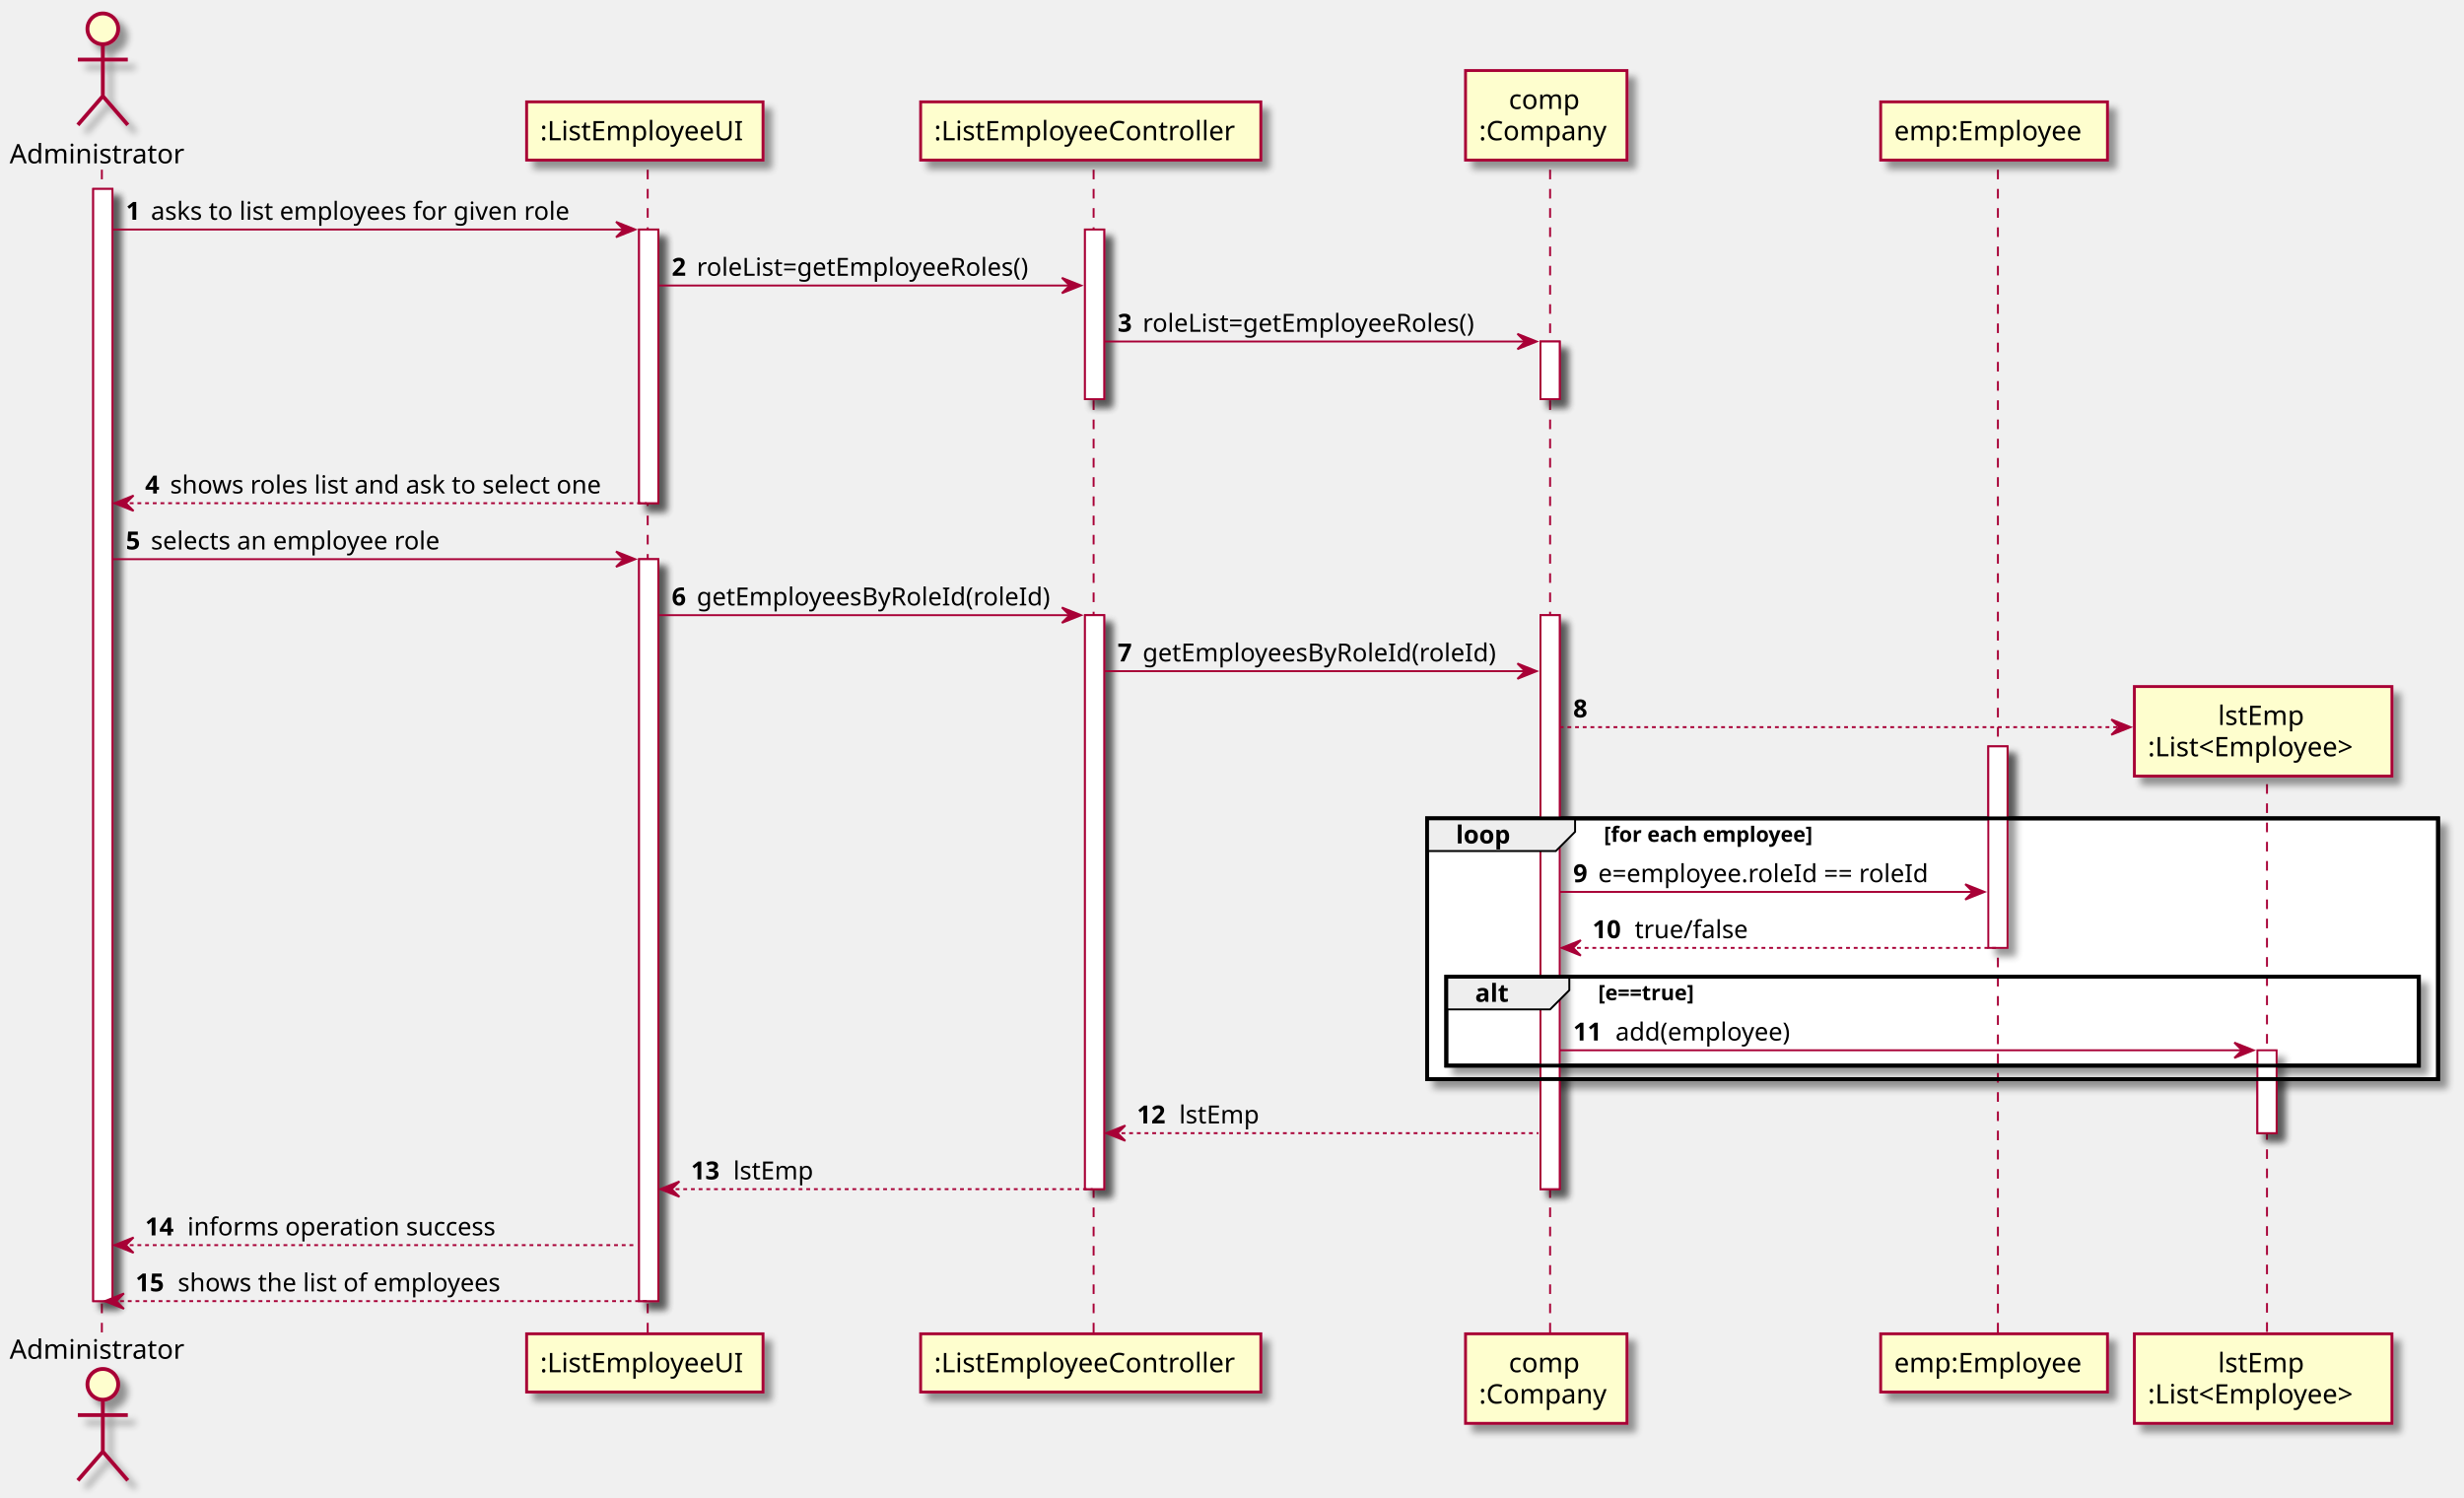
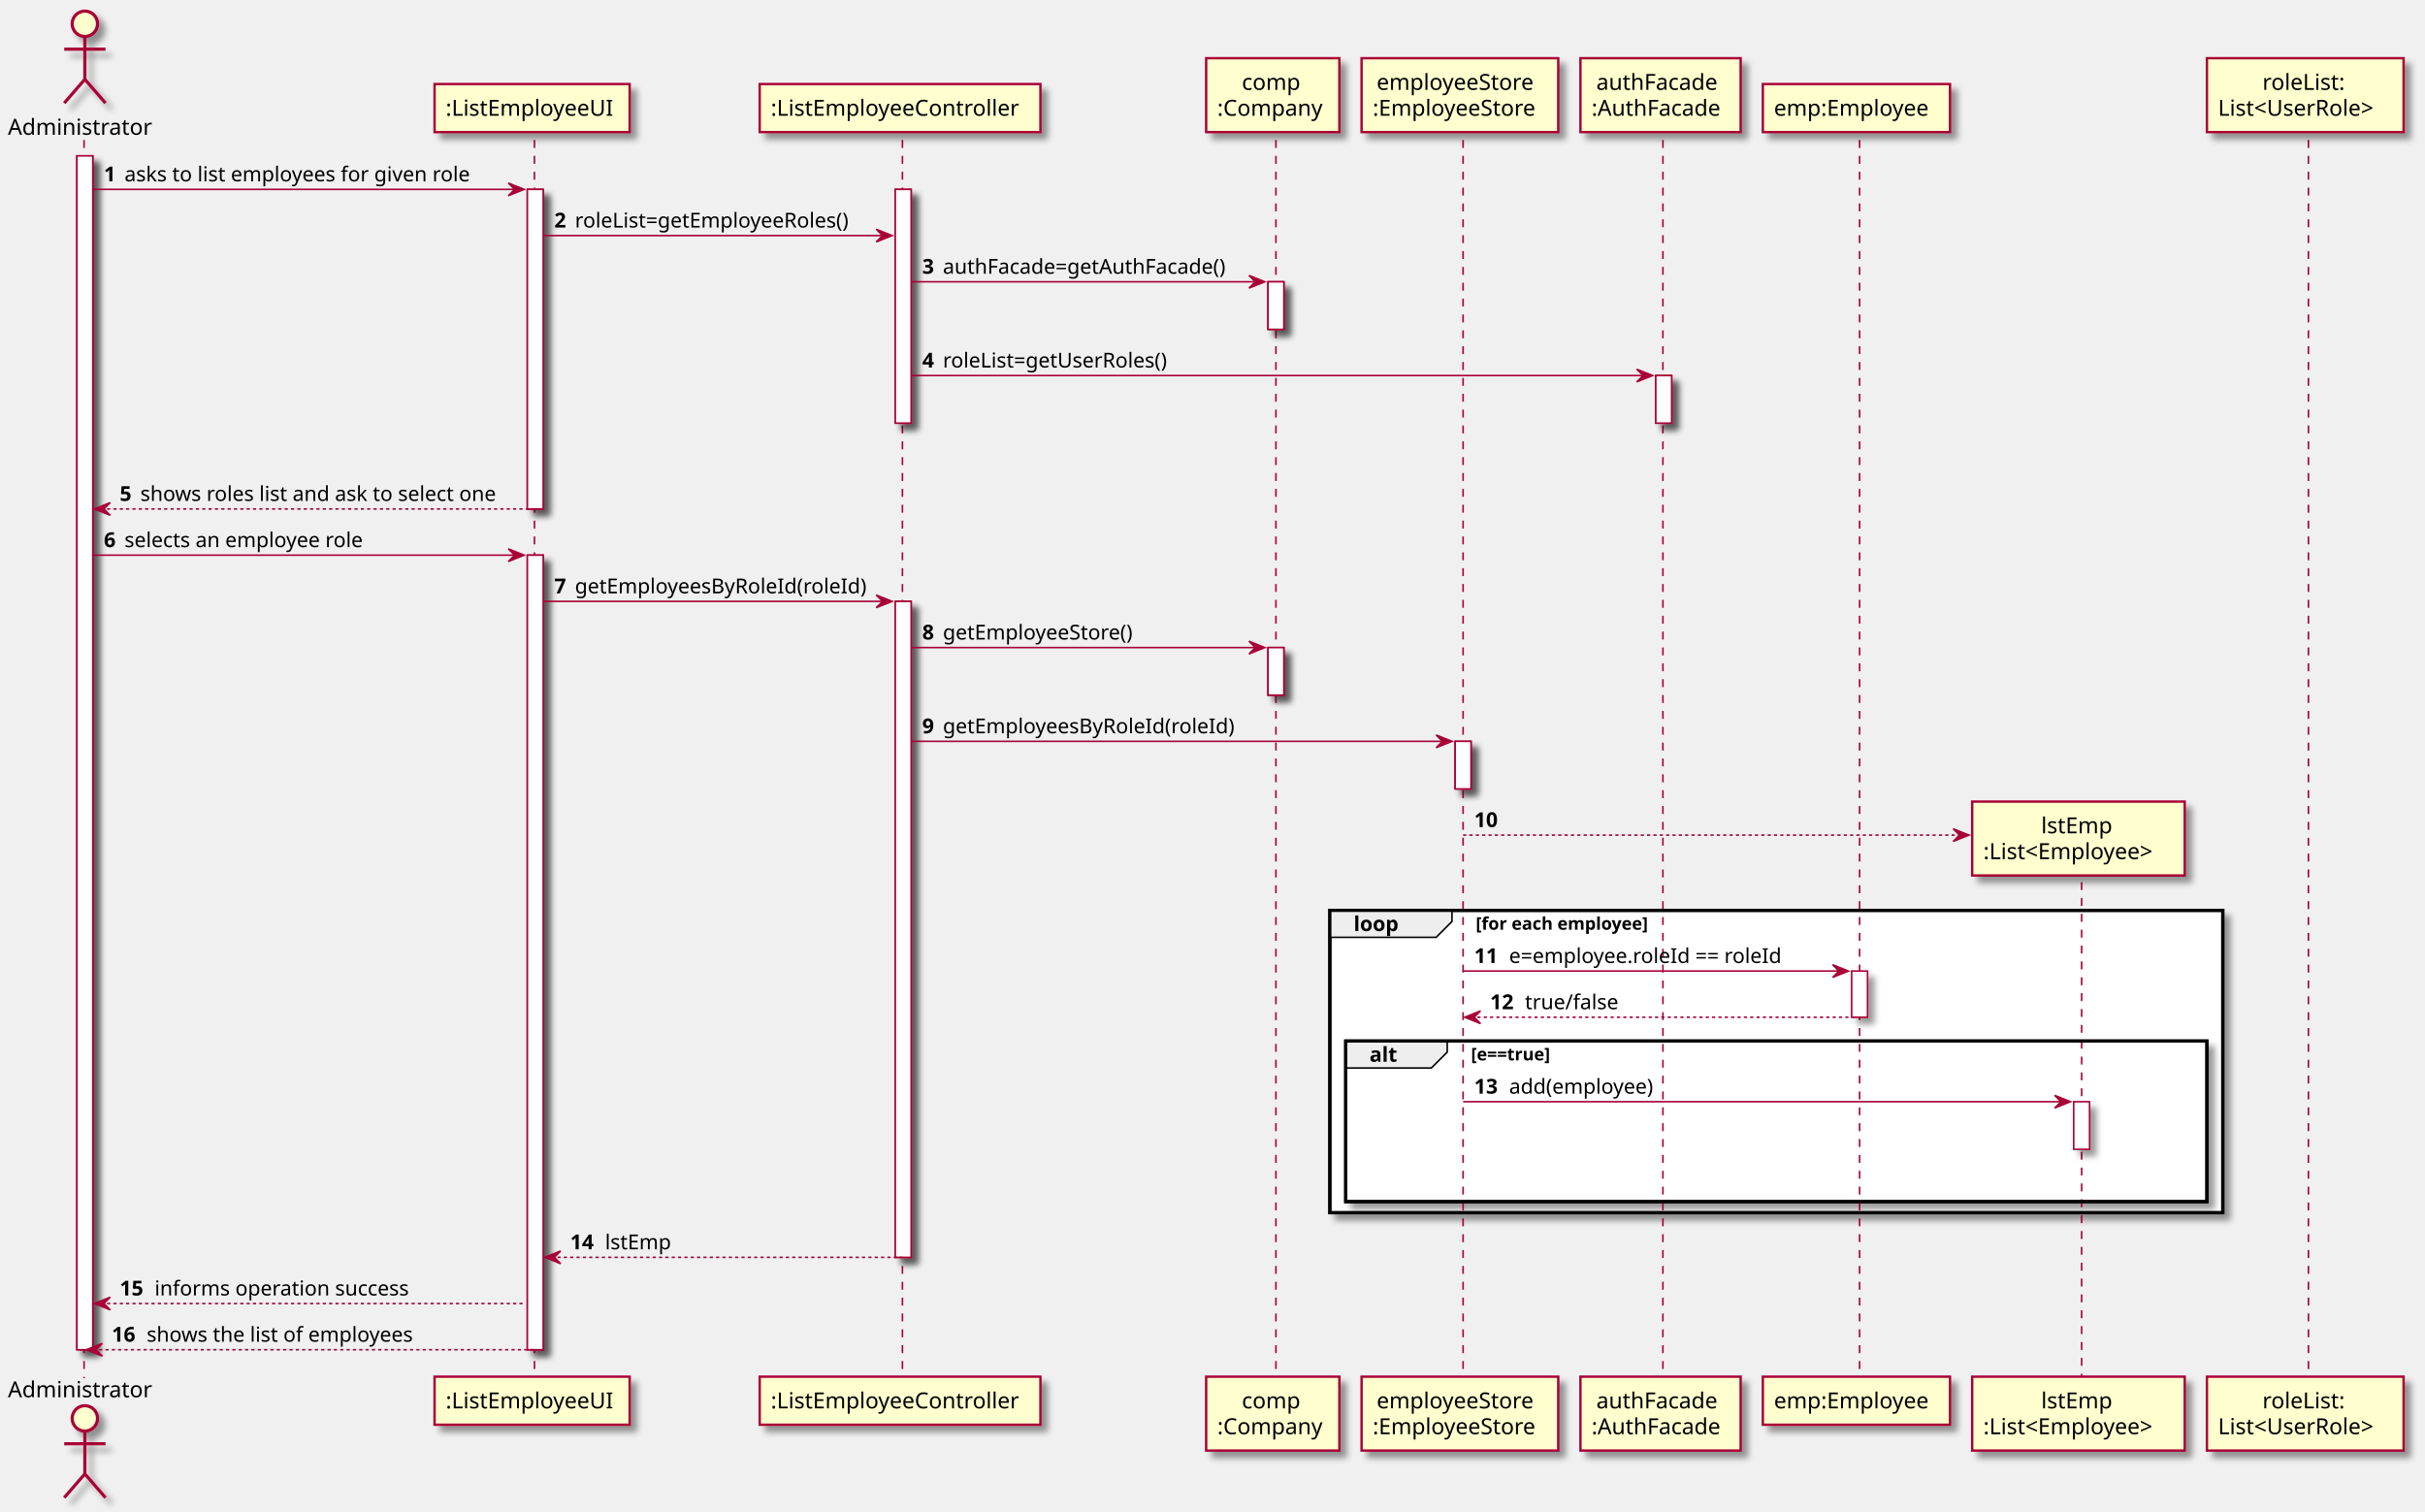
- <svg xmlns="http://www.w3.org/2000/svg" contentScriptType="application/ecmascript" contentStyleType="text/css" height="779px" preserveAspectRatio="none" style="width:1282px;height:779px;background:#FFFFFF;" version="1.1" viewBox="0 0 1282 779" width="1282px" zoomAndPan="magnify">
+ <svg xmlns="http://www.w3.org/2000/svg" contentScriptType="application/ecmascript" contentStyleType="text/css" height="953px" preserveAspectRatio="none" style="width:1529px;height:953px;background:#FFFFFF;" version="1.1" viewBox="0 0 1529 953" width="1529px" zoomAndPan="magnify">
  <defs>
-     <filter height="300%" id="f3wgpyol8yfon" width="300%" x="-1" y="-1">
+     <filter height="300%" id="f166wjupc0lr4u" width="300%" x="-1" y="-1">
      <feGaussianBlur result="blurOut" stdDeviation="2.0" />
      <feColorMatrix in="blurOut" result="blurOut2" type="matrix" values="0 0 0 0 0 0 0 0 0 0 0 0 0 0 0 0 0 0 .4 0" />
      <feOffset dx="4.0" dy="4.0" in="blurOut2" result="blurOut3" />
      <feBlend in="SourceGraphic" in2="blurOut3" mode="normal" />
    </filter>
  </defs>
  <g>
-     <rect fill="#FFFFFF" filter="url(#f3wgpyol8yfon)" height="578.719" style="stroke:#A80036;stroke-width:1.0;" width="10" x="48.5" y="98.297" />
-     <rect fill="#FFFFFF" filter="url(#f3wgpyol8yfon)" height="142.398" style="stroke:#A80036;stroke-width:1.0;" width="10" x="332.5" y="119.43" />
-     <rect fill="#FFFFFF" filter="url(#f3wgpyol8yfon)" height="386.055" style="stroke:#A80036;stroke-width:1.0;" width="10" x="332.5" y="290.961" />
-     <rect fill="#FFFFFF" filter="url(#f3wgpyol8yfon)" height="88.266" style="stroke:#A80036;stroke-width:1.0;" width="10" x="564.5" y="119.43" />
-     <rect fill="#FFFFFF" filter="url(#f3wgpyol8yfon)" height="298.656" style="stroke:#A80036;stroke-width:1.0;" width="10" x="564.5" y="320.094" />
-     <rect fill="#FFFFFF" filter="url(#f3wgpyol8yfon)" height="30" style="stroke:#A80036;stroke-width:1.0;" width="10" x="801.5" y="177.695" />
-     <rect fill="#FFFFFF" filter="url(#f3wgpyol8yfon)" height="298.656" style="stroke:#A80036;stroke-width:1.0;" width="10" x="801.5" y="320.094" />
-     <rect fill="#FFFFFF" filter="url(#f3wgpyol8yfon)" height="104.859" style="stroke:#A80036;stroke-width:1.0;" width="10" x="1034.5" y="388.359" />
-     <rect fill="#FFFFFF" filter="url(#f3wgpyol8yfon)" height="43.133" style="stroke:#A80036;stroke-width:1.0;" width="10" x="1174.5" y="546.484" />
-     <rect fill="#FFFFFF" filter="url(#f3wgpyol8yfon)" height="135.664" style="stroke:#000000;stroke-width:2.0;" width="526" x="742.5" y="425.82" />
-     <rect fill="#FFFFFF" filter="url(#f3wgpyol8yfon)" height="46.266" style="stroke:#000000;stroke-width:2.0;" width="506" x="752.5" y="508.219" />
-     <line style="stroke:#A80036;stroke-width:1.0;stroke-dasharray:5.0,5.0;" x1="53" x2="53" y1="88.297" y2="695.016" />
-     <line style="stroke:#A80036;stroke-width:1.0;stroke-dasharray:5.0,5.0;" x1="337" x2="337" y1="88.297" y2="695.016" />
-     <line style="stroke:#A80036;stroke-width:1.0;stroke-dasharray:5.0,5.0;" x1="569" x2="569" y1="88.297" y2="695.016" />
-     <line style="stroke:#A80036;stroke-width:1.0;stroke-dasharray:5.0,5.0;" x1="806.5" x2="806.5" y1="88.297" y2="695.016" />
-     <line style="stroke:#A80036;stroke-width:1.0;stroke-dasharray:5.0,5.0;" x1="1039.5" x2="1039.5" y1="88.297" y2="695.016" />
-     <line style="stroke:#A80036;stroke-width:1.0;stroke-dasharray:5.0,5.0;" x1="1179.5" x2="1179.5" y1="398.023" y2="695.016" />
+     <rect fill="#FFFFFF" filter="url(#f166wjupc0lr4u)" height="752.852" style="stroke:#A80036;stroke-width:1.0;" width="10" x="48.5" y="98.297" />
+     <rect fill="#FFFFFF" filter="url(#f166wjupc0lr4u)" height="201.531" style="stroke:#A80036;stroke-width:1.0;" width="10" x="332.5" y="119.43" />
+     <rect fill="#FFFFFF" filter="url(#f166wjupc0lr4u)" height="501.055" style="stroke:#A80036;stroke-width:1.0;" width="10" x="332.5" y="350.094" />
+     <rect fill="#FFFFFF" filter="url(#f166wjupc0lr4u)" height="147.398" style="stroke:#A80036;stroke-width:1.0;" width="10" x="564.5" y="119.43" />
+     <rect fill="#FFFFFF" filter="url(#f166wjupc0lr4u)" height="413.656" style="stroke:#A80036;stroke-width:1.0;" width="10" x="564.5" y="379.227" />
+     <rect fill="#FFFFFF" filter="url(#f166wjupc0lr4u)" height="30" style="stroke:#A80036;stroke-width:1.0;" width="10" x="799.5" y="177.695" />
+     <rect fill="#FFFFFF" filter="url(#f166wjupc0lr4u)" height="30" style="stroke:#A80036;stroke-width:1.0;" width="10" x="799.5" y="408.359" />
+     <rect fill="#FFFFFF" filter="url(#f166wjupc0lr4u)" height="30" style="stroke:#A80036;stroke-width:1.0;" width="10" x="917.5" y="467.492" />
+     <rect fill="#FFFFFF" filter="url(#f166wjupc0lr4u)" height="30" style="stroke:#A80036;stroke-width:1.0;" width="10" x="1044" y="236.828" />
+     <rect fill="#FFFFFF" filter="url(#f166wjupc0lr4u)" height="29.133" style="stroke:#A80036;stroke-width:1.0;" width="10" x="1167.5" y="612.352" />
+     <rect fill="#FFFFFF" filter="url(#f166wjupc0lr4u)" height="30" style="stroke:#A80036;stroke-width:1.0;" width="10" x="1307.5" y="694.75" />
+     <rect fill="#FFFFFF" filter="url(#f166wjupc0lr4u)" height="190.664" style="stroke:#000000;stroke-width:2.0;" width="563" x="838.5" y="574.086" />
+     <rect fill="#FFFFFF" filter="url(#f166wjupc0lr4u)" height="101.266" style="stroke:#000000;stroke-width:2.0;" width="543" x="848.5" y="656.484" />
+     <line style="stroke:#A80036;stroke-width:1.0;stroke-dasharray:5.0,5.0;" x1="53" x2="53" y1="88.297" y2="869.148" />
+     <line style="stroke:#A80036;stroke-width:1.0;stroke-dasharray:5.0,5.0;" x1="337" x2="337" y1="88.297" y2="869.148" />
+     <line style="stroke:#A80036;stroke-width:1.0;stroke-dasharray:5.0,5.0;" x1="569" x2="569" y1="88.297" y2="869.148" />
+     <line style="stroke:#A80036;stroke-width:1.0;stroke-dasharray:5.0,5.0;" x1="804.5" x2="804.5" y1="88.297" y2="869.148" />
+     <line style="stroke:#A80036;stroke-width:1.0;stroke-dasharray:5.0,5.0;" x1="922.5" x2="922.5" y1="88.297" y2="869.148" />
+     <line style="stroke:#A80036;stroke-width:1.0;stroke-dasharray:5.0,5.0;" x1="1048.5" x2="1048.5" y1="88.297" y2="869.148" />
+     <line style="stroke:#A80036;stroke-width:1.0;stroke-dasharray:5.0,5.0;" x1="1172.5" x2="1172.5" y1="88.297" y2="869.148" />
+     <line style="stroke:#A80036;stroke-width:1.0;stroke-dasharray:5.0,5.0;" x1="1312.5" x2="1312.5" y1="546.289" y2="869.148" />
+     <line style="stroke:#A80036;stroke-width:1.0;stroke-dasharray:5.0,5.0;" x1="1455.5" x2="1455.5" y1="88.297" y2="869.148" />
    <text fill="#000000" font-family="sans-serif" font-size="14" lengthAdjust="spacing" textLength="91" x="5" y="84.995">Administrator</text>
-     <ellipse cx="53.5" cy="15" fill="#FEFECE" filter="url(#f3wgpyol8yfon)" rx="8" ry="8" style="stroke:#A80036;stroke-width:2.0;" />
-     <path d="M53.5,23 L53.5,50 M40.5,31 L66.5,31 M53.5,50 L40.5,65 M53.5,50 L66.5,65 " fill="none" filter="url(#f3wgpyol8yfon)" style="stroke:#A80036;stroke-width:2.0;" />
-     <text fill="#000000" font-family="sans-serif" font-size="14" lengthAdjust="spacing" textLength="91" x="5" y="707.011">Administrator</text>
-     <ellipse cx="53.5" cy="720.312" fill="#FEFECE" filter="url(#f3wgpyol8yfon)" rx="8" ry="8" style="stroke:#A80036;stroke-width:2.0;" />
-     <path d="M53.5,728.312 L53.5,755.312 M40.5,736.312 L66.5,736.312 M53.5,755.312 L40.5,770.312 M53.5,755.312 L66.5,770.312 " fill="none" filter="url(#f3wgpyol8yfon)" style="stroke:#A80036;stroke-width:2.0;" />
-     <rect fill="#FEFECE" filter="url(#f3wgpyol8yfon)" height="30.297" style="stroke:#A80036;stroke-width:1.5;" width="123" x="274" y="53" />
+     <ellipse cx="53.5" cy="15" fill="#FEFECE" filter="url(#f166wjupc0lr4u)" rx="8" ry="8" style="stroke:#A80036;stroke-width:2.0;" />
+     <path d="M53.5,23 L53.5,50 M40.5,31 L66.5,31 M53.5,50 L40.5,65 M53.5,50 L66.5,65 " fill="none" filter="url(#f166wjupc0lr4u)" style="stroke:#A80036;stroke-width:2.0;" />
+     <text fill="#000000" font-family="sans-serif" font-size="14" lengthAdjust="spacing" textLength="91" x="5" y="881.144">Administrator</text>
+     <ellipse cx="53.5" cy="894.445" fill="#FEFECE" filter="url(#f166wjupc0lr4u)" rx="8" ry="8" style="stroke:#A80036;stroke-width:2.0;" />
+     <path d="M53.5,902.445 L53.5,929.445 M40.5,910.445 L66.5,910.445 M53.5,929.445 L40.5,944.445 M53.5,929.445 L66.5,944.445 " fill="none" filter="url(#f166wjupc0lr4u)" style="stroke:#A80036;stroke-width:2.0;" />
+     <rect fill="#FEFECE" filter="url(#f166wjupc0lr4u)" height="30.297" style="stroke:#A80036;stroke-width:1.5;" width="123" x="274" y="53" />
    <text fill="#000000" font-family="sans-serif" font-size="14" lengthAdjust="spacing" textLength="109" x="281" y="72.995">:ListEmployeeUI</text>
-     <rect fill="#FEFECE" filter="url(#f3wgpyol8yfon)" height="30.297" style="stroke:#A80036;stroke-width:1.5;" width="123" x="274" y="694.016" />
-     <text fill="#000000" font-family="sans-serif" font-size="14" lengthAdjust="spacing" textLength="109" x="281" y="714.011">:ListEmployeeUI</text>
-     <rect fill="#FEFECE" filter="url(#f3wgpyol8yfon)" height="30.297" style="stroke:#A80036;stroke-width:1.5;" width="177" x="479" y="53" />
+     <rect fill="#FEFECE" filter="url(#f166wjupc0lr4u)" height="30.297" style="stroke:#A80036;stroke-width:1.5;" width="123" x="274" y="868.148" />
+     <text fill="#000000" font-family="sans-serif" font-size="14" lengthAdjust="spacing" textLength="109" x="281" y="888.144">:ListEmployeeUI</text>
+     <rect fill="#FEFECE" filter="url(#f166wjupc0lr4u)" height="30.297" style="stroke:#A80036;stroke-width:1.5;" width="177" x="479" y="53" />
    <text fill="#000000" font-family="sans-serif" font-size="14" lengthAdjust="spacing" textLength="163" x="486" y="72.995">:ListEmployeeController</text>
-     <rect fill="#FEFECE" filter="url(#f3wgpyol8yfon)" height="30.297" style="stroke:#A80036;stroke-width:1.5;" width="177" x="479" y="694.016" />
-     <text fill="#000000" font-family="sans-serif" font-size="14" lengthAdjust="spacing" textLength="163" x="486" y="714.011">:ListEmployeeController</text>
-     <rect fill="#FEFECE" filter="url(#f3wgpyol8yfon)" height="46.594" style="stroke:#A80036;stroke-width:1.5;" width="84" x="762.5" y="36.703" />
-     <text fill="#000000" font-family="sans-serif" font-size="14" lengthAdjust="spacing" textLength="39" x="785" y="56.698">comp</text>
-     <text fill="#000000" font-family="sans-serif" font-size="14" lengthAdjust="spacing" textLength="70" x="769.5" y="72.995">:Company</text>
-     <rect fill="#FEFECE" filter="url(#f3wgpyol8yfon)" height="46.594" style="stroke:#A80036;stroke-width:1.5;" width="84" x="762.5" y="694.016" />
-     <text fill="#000000" font-family="sans-serif" font-size="14" lengthAdjust="spacing" textLength="39" x="785" y="714.011">comp</text>
-     <text fill="#000000" font-family="sans-serif" font-size="14" lengthAdjust="spacing" textLength="70" x="769.5" y="730.308">:Company</text>
-     <rect fill="#FEFECE" filter="url(#f3wgpyol8yfon)" height="30.297" style="stroke:#A80036;stroke-width:1.5;" width="118" x="978.5" y="53" />
-     <text fill="#000000" font-family="sans-serif" font-size="14" lengthAdjust="spacing" textLength="104" x="985.5" y="72.995">emp:Employee</text>
-     <rect fill="#FEFECE" filter="url(#f3wgpyol8yfon)" height="30.297" style="stroke:#A80036;stroke-width:1.5;" width="118" x="978.5" y="694.016" />
-     <text fill="#000000" font-family="sans-serif" font-size="14" lengthAdjust="spacing" textLength="104" x="985.5" y="714.011">emp:Employee</text>
-     <rect fill="#FEFECE" filter="url(#f3wgpyol8yfon)" height="46.594" style="stroke:#A80036;stroke-width:1.5;" width="134" x="1110.5" y="694.016" />
-     <text fill="#000000" font-family="sans-serif" font-size="14" lengthAdjust="spacing" textLength="47" x="1154" y="714.011">lstEmp</text>
-     <text fill="#000000" font-family="sans-serif" font-size="14" lengthAdjust="spacing" textLength="120" x="1117.5" y="730.308">:List&lt;Employee&gt;</text>
-     <rect fill="#FFFFFF" filter="url(#f3wgpyol8yfon)" height="578.719" style="stroke:#A80036;stroke-width:1.0;" width="10" x="48.5" y="98.297" />
-     <rect fill="#FFFFFF" filter="url(#f3wgpyol8yfon)" height="142.398" style="stroke:#A80036;stroke-width:1.0;" width="10" x="332.5" y="119.43" />
-     <rect fill="#FFFFFF" filter="url(#f3wgpyol8yfon)" height="386.055" style="stroke:#A80036;stroke-width:1.0;" width="10" x="332.5" y="290.961" />
-     <rect fill="#FFFFFF" filter="url(#f3wgpyol8yfon)" height="88.266" style="stroke:#A80036;stroke-width:1.0;" width="10" x="564.5" y="119.43" />
-     <rect fill="#FFFFFF" filter="url(#f3wgpyol8yfon)" height="298.656" style="stroke:#A80036;stroke-width:1.0;" width="10" x="564.5" y="320.094" />
-     <rect fill="#FFFFFF" filter="url(#f3wgpyol8yfon)" height="30" style="stroke:#A80036;stroke-width:1.0;" width="10" x="801.5" y="177.695" />
-     <rect fill="#FFFFFF" filter="url(#f3wgpyol8yfon)" height="298.656" style="stroke:#A80036;stroke-width:1.0;" width="10" x="801.5" y="320.094" />
-     <rect fill="#FFFFFF" filter="url(#f3wgpyol8yfon)" height="104.859" style="stroke:#A80036;stroke-width:1.0;" width="10" x="1034.5" y="388.359" />
-     <rect fill="#FFFFFF" filter="url(#f3wgpyol8yfon)" height="43.133" style="stroke:#A80036;stroke-width:1.0;" width="10" x="1174.5" y="546.484" />
+     <rect fill="#FEFECE" filter="url(#f166wjupc0lr4u)" height="30.297" style="stroke:#A80036;stroke-width:1.5;" width="177" x="479" y="868.148" />
+     <text fill="#000000" font-family="sans-serif" font-size="14" lengthAdjust="spacing" textLength="163" x="486" y="888.144">:ListEmployeeController</text>
+     <rect fill="#FEFECE" filter="url(#f166wjupc0lr4u)" height="46.594" style="stroke:#A80036;stroke-width:1.5;" width="84" x="760.5" y="36.703" />
+     <text fill="#000000" font-family="sans-serif" font-size="14" lengthAdjust="spacing" textLength="39" x="783" y="56.698">comp</text>
+     <text fill="#000000" font-family="sans-serif" font-size="14" lengthAdjust="spacing" textLength="70" x="767.5" y="72.995">:Company</text>
+     <rect fill="#FEFECE" filter="url(#f166wjupc0lr4u)" height="46.594" style="stroke:#A80036;stroke-width:1.5;" width="84" x="760.5" y="868.148" />
+     <text fill="#000000" font-family="sans-serif" font-size="14" lengthAdjust="spacing" textLength="39" x="783" y="888.144">comp</text>
+     <text fill="#000000" font-family="sans-serif" font-size="14" lengthAdjust="spacing" textLength="70" x="767.5" y="904.44">:Company</text>
+     <rect fill="#FEFECE" filter="url(#f166wjupc0lr4u)" height="46.594" style="stroke:#A80036;stroke-width:1.5;" width="124" x="858.5" y="36.703" />
+     <text fill="#000000" font-family="sans-serif" font-size="14" lengthAdjust="spacing" textLength="105" x="868" y="56.698">employeeStore</text>
+     <text fill="#000000" font-family="sans-serif" font-size="14" lengthAdjust="spacing" textLength="110" x="865.5" y="72.995">:EmployeeStore</text>
+     <rect fill="#FEFECE" filter="url(#f166wjupc0lr4u)" height="46.594" style="stroke:#A80036;stroke-width:1.5;" width="124" x="858.5" y="868.148" />
+     <text fill="#000000" font-family="sans-serif" font-size="14" lengthAdjust="spacing" textLength="105" x="868" y="888.144">employeeStore</text>
+     <text fill="#000000" font-family="sans-serif" font-size="14" lengthAdjust="spacing" textLength="110" x="865.5" y="904.44">:EmployeeStore</text>
+     <rect fill="#FEFECE" filter="url(#f166wjupc0lr4u)" height="46.594" style="stroke:#A80036;stroke-width:1.5;" width="101" x="996.5" y="36.703" />
+     <text fill="#000000" font-family="sans-serif" font-size="14" lengthAdjust="spacing" textLength="81" x="1006.5" y="56.698">authFacade</text>
+     <text fill="#000000" font-family="sans-serif" font-size="14" lengthAdjust="spacing" textLength="87" x="1003.5" y="72.995">:AuthFacade</text>
+     <rect fill="#FEFECE" filter="url(#f166wjupc0lr4u)" height="46.594" style="stroke:#A80036;stroke-width:1.5;" width="101" x="996.5" y="868.148" />
+     <text fill="#000000" font-family="sans-serif" font-size="14" lengthAdjust="spacing" textLength="81" x="1006.5" y="888.144">authFacade</text>
+     <text fill="#000000" font-family="sans-serif" font-size="14" lengthAdjust="spacing" textLength="87" x="1003.5" y="904.44">:AuthFacade</text>
+     <rect fill="#FEFECE" filter="url(#f166wjupc0lr4u)" height="30.297" style="stroke:#A80036;stroke-width:1.5;" width="118" x="1111.5" y="53" />
+     <text fill="#000000" font-family="sans-serif" font-size="14" lengthAdjust="spacing" textLength="104" x="1118.5" y="72.995">emp:Employee</text>
+     <rect fill="#FEFECE" filter="url(#f166wjupc0lr4u)" height="30.297" style="stroke:#A80036;stroke-width:1.5;" width="118" x="1111.5" y="868.148" />
+     <text fill="#000000" font-family="sans-serif" font-size="14" lengthAdjust="spacing" textLength="104" x="1118.5" y="888.144">emp:Employee</text>
+     <rect fill="#FEFECE" filter="url(#f166wjupc0lr4u)" height="46.594" style="stroke:#A80036;stroke-width:1.5;" width="134" x="1243.5" y="868.148" />
+     <text fill="#000000" font-family="sans-serif" font-size="14" lengthAdjust="spacing" textLength="47" x="1287" y="888.144">lstEmp</text>
+     <text fill="#000000" font-family="sans-serif" font-size="14" lengthAdjust="spacing" textLength="120" x="1250.5" y="904.44">:List&lt;Employee&gt;</text>
+     <rect fill="#FEFECE" filter="url(#f166wjupc0lr4u)" height="46.594" style="stroke:#A80036;stroke-width:1.5;" width="124" x="1391.5" y="36.703" />
+     <text fill="#000000" font-family="sans-serif" font-size="14" lengthAdjust="spacing" textLength="54" x="1426.5" y="56.698">roleList:</text>
+     <text fill="#000000" font-family="sans-serif" font-size="14" lengthAdjust="spacing" textLength="110" x="1398.5" y="72.995">List&lt;UserRole&gt;</text>
+     <rect fill="#FEFECE" filter="url(#f166wjupc0lr4u)" height="46.594" style="stroke:#A80036;stroke-width:1.5;" width="124" x="1391.5" y="868.148" />
+     <text fill="#000000" font-family="sans-serif" font-size="14" lengthAdjust="spacing" textLength="54" x="1426.5" y="888.144">roleList:</text>
+     <text fill="#000000" font-family="sans-serif" font-size="14" lengthAdjust="spacing" textLength="110" x="1398.5" y="904.44">List&lt;UserRole&gt;</text>
+     <rect fill="#FFFFFF" filter="url(#f166wjupc0lr4u)" height="752.852" style="stroke:#A80036;stroke-width:1.0;" width="10" x="48.5" y="98.297" />
+     <rect fill="#FFFFFF" filter="url(#f166wjupc0lr4u)" height="201.531" style="stroke:#A80036;stroke-width:1.0;" width="10" x="332.5" y="119.43" />
+     <rect fill="#FFFFFF" filter="url(#f166wjupc0lr4u)" height="501.055" style="stroke:#A80036;stroke-width:1.0;" width="10" x="332.5" y="350.094" />
+     <rect fill="#FFFFFF" filter="url(#f166wjupc0lr4u)" height="147.398" style="stroke:#A80036;stroke-width:1.0;" width="10" x="564.5" y="119.43" />
+     <rect fill="#FFFFFF" filter="url(#f166wjupc0lr4u)" height="413.656" style="stroke:#A80036;stroke-width:1.0;" width="10" x="564.5" y="379.227" />
+     <rect fill="#FFFFFF" filter="url(#f166wjupc0lr4u)" height="30" style="stroke:#A80036;stroke-width:1.0;" width="10" x="799.5" y="177.695" />
+     <rect fill="#FFFFFF" filter="url(#f166wjupc0lr4u)" height="30" style="stroke:#A80036;stroke-width:1.0;" width="10" x="799.5" y="408.359" />
+     <rect fill="#FFFFFF" filter="url(#f166wjupc0lr4u)" height="30" style="stroke:#A80036;stroke-width:1.0;" width="10" x="917.5" y="467.492" />
+     <rect fill="#FFFFFF" filter="url(#f166wjupc0lr4u)" height="30" style="stroke:#A80036;stroke-width:1.0;" width="10" x="1044" y="236.828" />
+     <rect fill="#FFFFFF" filter="url(#f166wjupc0lr4u)" height="29.133" style="stroke:#A80036;stroke-width:1.0;" width="10" x="1167.5" y="612.352" />
+     <rect fill="#FFFFFF" filter="url(#f166wjupc0lr4u)" height="30" style="stroke:#A80036;stroke-width:1.0;" width="10" x="1307.5" y="694.75" />
    <polygon fill="#A80036" points="320.5,115.43,330.5,119.43,320.5,123.43,324.5,119.43" style="stroke:#A80036;stroke-width:1.0;" />
    <line style="stroke:#A80036;stroke-width:1.0;" x1="58.5" x2="326.5" y1="119.43" y2="119.43" />
    <text fill="#000000" font-family="sans-serif" font-size="13" font-weight="bold" lengthAdjust="spacing" textLength="9" x="65.5" y="114.364">1</text>
    <text fill="#000000" font-family="sans-serif" font-size="13" lengthAdjust="spacing" textLength="229" x="78.5" y="114.364">asks to list employees for given role</text>
    <polygon fill="#A80036" points="552.5,144.562,562.5,148.562,552.5,152.562,556.5,148.562" style="stroke:#A80036;stroke-width:1.0;" />
    <line style="stroke:#A80036;stroke-width:1.0;" x1="342.5" x2="558.5" y1="148.562" y2="148.562" />
    <text fill="#000000" font-family="sans-serif" font-size="13" font-weight="bold" lengthAdjust="spacing" textLength="9" x="349.5" y="143.497">2</text>
    <text fill="#000000" font-family="sans-serif" font-size="13" lengthAdjust="spacing" textLength="185" x="362.5" y="143.497">roleList=getEmployeeRoles()</text>
-     <polygon fill="#A80036" points="789.5,173.695,799.5,177.695,789.5,181.695,793.5,177.695" style="stroke:#A80036;stroke-width:1.0;" />
-     <line style="stroke:#A80036;stroke-width:1.0;" x1="574.5" x2="795.5" y1="177.695" y2="177.695" />
+     <polygon fill="#A80036" points="787.5,173.695,797.5,177.695,787.5,181.695,791.5,177.695" style="stroke:#A80036;stroke-width:1.0;" />
+     <line style="stroke:#A80036;stroke-width:1.0;" x1="574.5" x2="793.5" y1="177.695" y2="177.695" />
    <text fill="#000000" font-family="sans-serif" font-size="13" font-weight="bold" lengthAdjust="spacing" textLength="9" x="581.5" y="172.629">3</text>
-     <text fill="#000000" font-family="sans-serif" font-size="13" lengthAdjust="spacing" textLength="185" x="594.5" y="172.629">roleList=getEmployeeRoles()</text>
-     <polygon fill="#A80036" points="69.5,257.828,59.5,261.828,69.5,265.828,65.5,261.828" style="stroke:#A80036;stroke-width:1.0;" />
-     <line style="stroke:#A80036;stroke-width:1.0;stroke-dasharray:2.0,2.0;" x1="63.5" x2="336.5" y1="261.828" y2="261.828" />
-     <text fill="#000000" font-family="sans-serif" font-size="13" font-weight="bold" lengthAdjust="spacing" textLength="9" x="75.5" y="256.762">4</text>
-     <text fill="#000000" font-family="sans-serif" font-size="13" lengthAdjust="spacing" textLength="237" x="88.5" y="256.762">shows roles list and ask to select one</text>
-     <polygon fill="#A80036" points="320.5,286.961,330.5,290.961,320.5,294.961,324.5,290.961" style="stroke:#A80036;stroke-width:1.0;" />
-     <line style="stroke:#A80036;stroke-width:1.0;" x1="58.5" x2="326.5" y1="290.961" y2="290.961" />
-     <text fill="#000000" font-family="sans-serif" font-size="13" font-weight="bold" lengthAdjust="spacing" textLength="9" x="65.5" y="285.895">5</text>
-     <text fill="#000000" font-family="sans-serif" font-size="13" lengthAdjust="spacing" textLength="160" x="78.5" y="285.895">selects an employee role</text>
-     <polygon fill="#A80036" points="552.5,316.094,562.5,320.094,552.5,324.094,556.5,320.094" style="stroke:#A80036;stroke-width:1.0;" />
-     <line style="stroke:#A80036;stroke-width:1.0;" x1="342.5" x2="558.5" y1="320.094" y2="320.094" />
-     <text fill="#000000" font-family="sans-serif" font-size="13" font-weight="bold" lengthAdjust="spacing" textLength="9" x="349.5" y="315.028">6</text>
-     <text fill="#000000" font-family="sans-serif" font-size="13" lengthAdjust="spacing" textLength="190" x="362.5" y="315.028">getEmployeesByRoleId(roleId)</text>
-     <polygon fill="#A80036" points="789.5,345.227,799.5,349.227,789.5,353.227,793.5,349.227" style="stroke:#A80036;stroke-width:1.0;" />
-     <line style="stroke:#A80036;stroke-width:1.0;" x1="574.5" x2="795.5" y1="349.227" y2="349.227" />
-     <text fill="#000000" font-family="sans-serif" font-size="13" font-weight="bold" lengthAdjust="spacing" textLength="9" x="581.5" y="344.161">7</text>
-     <text fill="#000000" font-family="sans-serif" font-size="13" lengthAdjust="spacing" textLength="190" x="594.5" y="344.161">getEmployeesByRoleId(roleId)</text>
-     <polygon fill="#A80036" points="1098.5,374.359,1108.5,378.359,1098.5,382.359,1102.5,378.359" style="stroke:#A80036;stroke-width:1.0;" />
-     <line style="stroke:#A80036;stroke-width:1.0;stroke-dasharray:2.0,2.0;" x1="811.5" x2="1104.5" y1="378.359" y2="378.359" />
-     <text fill="#000000" font-family="sans-serif" font-size="13" font-weight="bold" lengthAdjust="spacing" textLength="9" x="818.5" y="373.293">8</text>
-     <text fill="#000000" font-family="sans-serif" font-size="13" lengthAdjust="spacing" textLength="0" x="835.5" y="373.293" />
-     <rect fill="#FEFECE" filter="url(#f3wgpyol8yfon)" height="46.594" style="stroke:#A80036;stroke-width:1.5;" width="134" x="1110.5" y="357.227" />
-     <text fill="#000000" font-family="sans-serif" font-size="14" lengthAdjust="spacing" textLength="47" x="1154" y="377.222">lstEmp</text>
-     <text fill="#000000" font-family="sans-serif" font-size="14" lengthAdjust="spacing" textLength="120" x="1117.5" y="393.519">:List&lt;Employee&gt;</text>
-     <path d="M742.5,425.82 L819.5,425.82 L819.5,432.82 L809.5,442.82 L742.5,442.82 L742.5,425.82 " fill="#EEEEEE" style="stroke:#000000;stroke-width:1.0;" />
-     <rect fill="none" height="135.664" style="stroke:#000000;stroke-width:2.0;" width="526" x="742.5" y="425.82" />
-     <text fill="#000000" font-family="sans-serif" font-size="13" font-weight="bold" lengthAdjust="spacing" textLength="32" x="757.5" y="438.887">loop</text>
-     <text fill="#000000" font-family="sans-serif" font-size="11" font-weight="bold" lengthAdjust="spacing" textLength="129" x="834.5" y="438.031">[for each employee]</text>
-     <polygon fill="#A80036" points="1022.5,460.086,1032.5,464.086,1022.5,468.086,1026.5,464.086" style="stroke:#A80036;stroke-width:1.0;" />
-     <line style="stroke:#A80036;stroke-width:1.0;" x1="811.5" x2="1028.5" y1="464.086" y2="464.086" />
-     <text fill="#000000" font-family="sans-serif" font-size="13" font-weight="bold" lengthAdjust="spacing" textLength="9" x="818.5" y="459.02">9</text>
-     <text fill="#000000" font-family="sans-serif" font-size="13" lengthAdjust="spacing" textLength="186" x="831.5" y="459.02">e=employee.roleId == roleId</text>
-     <polygon fill="#A80036" points="822.5,489.219,812.5,493.219,822.5,497.219,818.5,493.219" style="stroke:#A80036;stroke-width:1.0;" />
-     <line style="stroke:#A80036;stroke-width:1.0;stroke-dasharray:2.0,2.0;" x1="816.5" x2="1038.5" y1="493.219" y2="493.219" />
-     <text fill="#000000" font-family="sans-serif" font-size="13" font-weight="bold" lengthAdjust="spacing" textLength="18" x="828.5" y="488.153">10</text>
-     <text fill="#000000" font-family="sans-serif" font-size="13" lengthAdjust="spacing" textLength="60" x="850.5" y="488.153">true/false</text>
-     <path d="M752.5,508.219 L816.5,508.219 L816.5,515.219 L806.5,525.219 L752.5,525.219 L752.5,508.219 " fill="#EEEEEE" style="stroke:#000000;stroke-width:1.0;" />
-     <rect fill="none" height="46.266" style="stroke:#000000;stroke-width:2.0;" width="506" x="752.5" y="508.219" />
-     <text fill="#000000" font-family="sans-serif" font-size="13" font-weight="bold" lengthAdjust="spacing" textLength="19" x="767.5" y="521.286">alt</text>
-     <text fill="#000000" font-family="sans-serif" font-size="11" font-weight="bold" lengthAdjust="spacing" textLength="62" x="831.5" y="520.429">[e==true]</text>
-     <polygon fill="#A80036" points="1162.5,542.484,1172.5,546.484,1162.5,550.484,1166.5,546.484" style="stroke:#A80036;stroke-width:1.0;" />
-     <line style="stroke:#A80036;stroke-width:1.0;" x1="811.5" x2="1168.5" y1="546.484" y2="546.484" />
-     <text fill="#000000" font-family="sans-serif" font-size="13" font-weight="bold" lengthAdjust="spacing" textLength="18" x="818.5" y="541.418">11</text>
-     <text fill="#000000" font-family="sans-serif" font-size="13" lengthAdjust="spacing" textLength="97" x="840.5" y="541.418">add(employee)</text>
-     <polygon fill="#A80036" points="585.5,585.617,575.5,589.617,585.5,593.617,581.5,589.617" style="stroke:#A80036;stroke-width:1.0;" />
-     <line style="stroke:#A80036;stroke-width:1.0;stroke-dasharray:2.0,2.0;" x1="579.5" x2="800.5" y1="589.617" y2="589.617" />
-     <text fill="#000000" font-family="sans-serif" font-size="13" font-weight="bold" lengthAdjust="spacing" textLength="18" x="591.5" y="584.551">12</text>
-     <text fill="#000000" font-family="sans-serif" font-size="13" lengthAdjust="spacing" textLength="44" x="613.5" y="584.551">lstEmp</text>
-     <polygon fill="#A80036" points="353.5,614.75,343.5,618.75,353.5,622.75,349.5,618.75" style="stroke:#A80036;stroke-width:1.0;" />
-     <line style="stroke:#A80036;stroke-width:1.0;stroke-dasharray:2.0,2.0;" x1="347.5" x2="568.5" y1="618.75" y2="618.75" />
-     <text fill="#000000" font-family="sans-serif" font-size="13" font-weight="bold" lengthAdjust="spacing" textLength="18" x="359.5" y="613.684">13</text>
-     <text fill="#000000" font-family="sans-serif" font-size="13" lengthAdjust="spacing" textLength="44" x="381.5" y="613.684">lstEmp</text>
-     <polygon fill="#A80036" points="69.5,643.883,59.5,647.883,69.5,651.883,65.5,647.883" style="stroke:#A80036;stroke-width:1.0;" />
-     <line style="stroke:#A80036;stroke-width:1.0;stroke-dasharray:2.0,2.0;" x1="63.5" x2="331.5" y1="647.883" y2="647.883" />
-     <text fill="#000000" font-family="sans-serif" font-size="13" font-weight="bold" lengthAdjust="spacing" textLength="18" x="75.5" y="642.817">14</text>
-     <text fill="#000000" font-family="sans-serif" font-size="13" lengthAdjust="spacing" textLength="168" x="97.5" y="642.817">informs operation success</text>
-     <polygon fill="#A80036" points="64.5,673.016,54.5,677.016,64.5,681.016,60.5,677.016" style="stroke:#A80036;stroke-width:1.0;" />
-     <line style="stroke:#A80036;stroke-width:1.0;stroke-dasharray:2.0,2.0;" x1="58.5" x2="336.5" y1="677.016" y2="677.016" />
-     <text fill="#000000" font-family="sans-serif" font-size="13" font-weight="bold" lengthAdjust="spacing" textLength="18" x="70.5" y="671.95">15</text>
-     <text fill="#000000" font-family="sans-serif" font-size="13" lengthAdjust="spacing" textLength="176" x="92.5" y="671.95">shows the list of employees</text>
+     <text fill="#000000" font-family="sans-serif" font-size="13" lengthAdjust="spacing" textLength="193" x="594.5" y="172.629">authFacade=getAuthFacade()</text>
+     <polygon fill="#A80036" points="1032,232.828,1042,236.828,1032,240.828,1036,236.828" style="stroke:#A80036;stroke-width:1.0;" />
+     <line style="stroke:#A80036;stroke-width:1.0;" x1="574.5" x2="1038" y1="236.828" y2="236.828" />
+     <text fill="#000000" font-family="sans-serif" font-size="13" font-weight="bold" lengthAdjust="spacing" textLength="9" x="581.5" y="231.762">4</text>
+     <text fill="#000000" font-family="sans-serif" font-size="13" lengthAdjust="spacing" textLength="152" x="594.5" y="231.762">roleList=getUserRoles()</text>
+     <polygon fill="#A80036" points="69.5,316.961,59.5,320.961,69.5,324.961,65.5,320.961" style="stroke:#A80036;stroke-width:1.0;" />
+     <line style="stroke:#A80036;stroke-width:1.0;stroke-dasharray:2.0,2.0;" x1="63.5" x2="336.5" y1="320.961" y2="320.961" />
+     <text fill="#000000" font-family="sans-serif" font-size="13" font-weight="bold" lengthAdjust="spacing" textLength="9" x="75.5" y="315.895">5</text>
+     <text fill="#000000" font-family="sans-serif" font-size="13" lengthAdjust="spacing" textLength="237" x="88.5" y="315.895">shows roles list and ask to select one</text>
+     <polygon fill="#A80036" points="320.5,346.094,330.5,350.094,320.5,354.094,324.5,350.094" style="stroke:#A80036;stroke-width:1.0;" />
+     <line style="stroke:#A80036;stroke-width:1.0;" x1="58.5" x2="326.5" y1="350.094" y2="350.094" />
+     <text fill="#000000" font-family="sans-serif" font-size="13" font-weight="bold" lengthAdjust="spacing" textLength="9" x="65.5" y="345.028">6</text>
+     <text fill="#000000" font-family="sans-serif" font-size="13" lengthAdjust="spacing" textLength="160" x="78.5" y="345.028">selects an employee role</text>
+     <polygon fill="#A80036" points="552.5,375.227,562.5,379.227,552.5,383.227,556.5,379.227" style="stroke:#A80036;stroke-width:1.0;" />
+     <line style="stroke:#A80036;stroke-width:1.0;" x1="342.5" x2="558.5" y1="379.227" y2="379.227" />
+     <text fill="#000000" font-family="sans-serif" font-size="13" font-weight="bold" lengthAdjust="spacing" textLength="9" x="349.5" y="374.161">7</text>
+     <text fill="#000000" font-family="sans-serif" font-size="13" lengthAdjust="spacing" textLength="190" x="362.5" y="374.161">getEmployeesByRoleId(roleId)</text>
+     <polygon fill="#A80036" points="787.5,404.359,797.5,408.359,787.5,412.359,791.5,408.359" style="stroke:#A80036;stroke-width:1.0;" />
+     <line style="stroke:#A80036;stroke-width:1.0;" x1="574.5" x2="793.5" y1="408.359" y2="408.359" />
+     <text fill="#000000" font-family="sans-serif" font-size="13" font-weight="bold" lengthAdjust="spacing" textLength="9" x="581.5" y="403.293">8</text>
+     <text fill="#000000" font-family="sans-serif" font-size="13" lengthAdjust="spacing" textLength="129" x="594.5" y="403.293">getEmployeeStore()</text>
+     <polygon fill="#A80036" points="905.5,463.492,915.5,467.492,905.5,471.492,909.5,467.492" style="stroke:#A80036;stroke-width:1.0;" />
+     <line style="stroke:#A80036;stroke-width:1.0;" x1="574.5" x2="911.5" y1="467.492" y2="467.492" />
+     <text fill="#000000" font-family="sans-serif" font-size="13" font-weight="bold" lengthAdjust="spacing" textLength="9" x="581.5" y="462.426">9</text>
+     <text fill="#000000" font-family="sans-serif" font-size="13" lengthAdjust="spacing" textLength="190" x="594.5" y="462.426">getEmployeesByRoleId(roleId)</text>
+     <polygon fill="#A80036" points="1231.5,522.625,1241.5,526.625,1231.5,530.625,1235.5,526.625" style="stroke:#A80036;stroke-width:1.0;" />
+     <line style="stroke:#A80036;stroke-width:1.0;stroke-dasharray:2.0,2.0;" x1="922.5" x2="1237.5" y1="526.625" y2="526.625" />
+     <text fill="#000000" font-family="sans-serif" font-size="13" font-weight="bold" lengthAdjust="spacing" textLength="18" x="929.5" y="521.559">10</text>
+     <text fill="#000000" font-family="sans-serif" font-size="13" lengthAdjust="spacing" textLength="0" x="955.5" y="521.559" />
+     <rect fill="#FEFECE" filter="url(#f166wjupc0lr4u)" height="46.594" style="stroke:#A80036;stroke-width:1.5;" width="134" x="1243.5" y="505.492" />
+     <text fill="#000000" font-family="sans-serif" font-size="14" lengthAdjust="spacing" textLength="47" x="1287" y="525.487">lstEmp</text>
+     <text fill="#000000" font-family="sans-serif" font-size="14" lengthAdjust="spacing" textLength="120" x="1250.5" y="541.784">:List&lt;Employee&gt;</text>
+     <path d="M838.5,574.086 L915.5,574.086 L915.5,581.086 L905.5,591.086 L838.5,591.086 L838.5,574.086 " fill="#EEEEEE" style="stroke:#000000;stroke-width:1.0;" />
+     <rect fill="none" height="190.664" style="stroke:#000000;stroke-width:2.0;" width="563" x="838.5" y="574.086" />
+     <text fill="#000000" font-family="sans-serif" font-size="13" font-weight="bold" lengthAdjust="spacing" textLength="32" x="853.5" y="587.153">loop</text>
+     <text fill="#000000" font-family="sans-serif" font-size="11" font-weight="bold" lengthAdjust="spacing" textLength="129" x="930.5" y="586.296">[for each employee]</text>
+     <polygon fill="#A80036" points="1155.5,608.352,1165.5,612.352,1155.5,616.352,1159.5,612.352" style="stroke:#A80036;stroke-width:1.0;" />
+     <line style="stroke:#A80036;stroke-width:1.0;" x1="922.5" x2="1161.5" y1="612.352" y2="612.352" />
+     <text fill="#000000" font-family="sans-serif" font-size="13" font-weight="bold" lengthAdjust="spacing" textLength="18" x="929.5" y="607.286">11</text>
+     <text fill="#000000" font-family="sans-serif" font-size="13" lengthAdjust="spacing" textLength="186" x="951.5" y="607.286">e=employee.roleId == roleId</text>
+     <polygon fill="#A80036" points="933.5,637.484,923.5,641.484,933.5,645.484,929.5,641.484" style="stroke:#A80036;stroke-width:1.0;" />
+     <line style="stroke:#A80036;stroke-width:1.0;stroke-dasharray:2.0,2.0;" x1="927.5" x2="1171.5" y1="641.484" y2="641.484" />
+     <text fill="#000000" font-family="sans-serif" font-size="13" font-weight="bold" lengthAdjust="spacing" textLength="18" x="939.5" y="636.418">12</text>
+     <text fill="#000000" font-family="sans-serif" font-size="13" lengthAdjust="spacing" textLength="60" x="961.5" y="636.418">true/false</text>
+     <path d="M848.5,656.484 L912.5,656.484 L912.5,663.484 L902.5,673.484 L848.5,673.484 L848.5,656.484 " fill="#EEEEEE" style="stroke:#000000;stroke-width:1.0;" />
+     <rect fill="none" height="101.266" style="stroke:#000000;stroke-width:2.0;" width="543" x="848.5" y="656.484" />
+     <text fill="#000000" font-family="sans-serif" font-size="13" font-weight="bold" lengthAdjust="spacing" textLength="19" x="863.5" y="669.551">alt</text>
+     <text fill="#000000" font-family="sans-serif" font-size="11" font-weight="bold" lengthAdjust="spacing" textLength="62" x="927.5" y="668.695">[e==true]</text>
+     <polygon fill="#A80036" points="1295.5,690.75,1305.5,694.75,1295.5,698.75,1299.5,694.75" style="stroke:#A80036;stroke-width:1.0;" />
+     <line style="stroke:#A80036;stroke-width:1.0;" x1="922.5" x2="1301.5" y1="694.75" y2="694.75" />
+     <text fill="#000000" font-family="sans-serif" font-size="13" font-weight="bold" lengthAdjust="spacing" textLength="18" x="929.5" y="689.684">13</text>
+     <text fill="#000000" font-family="sans-serif" font-size="13" lengthAdjust="spacing" textLength="97" x="951.5" y="689.684">add(employee)</text>
+     <polygon fill="#A80036" points="353.5,788.883,343.5,792.883,353.5,796.883,349.5,792.883" style="stroke:#A80036;stroke-width:1.0;" />
+     <line style="stroke:#A80036;stroke-width:1.0;stroke-dasharray:2.0,2.0;" x1="347.5" x2="568.5" y1="792.883" y2="792.883" />
+     <text fill="#000000" font-family="sans-serif" font-size="13" font-weight="bold" lengthAdjust="spacing" textLength="18" x="359.5" y="787.817">14</text>
+     <text fill="#000000" font-family="sans-serif" font-size="13" lengthAdjust="spacing" textLength="44" x="381.5" y="787.817">lstEmp</text>
+     <polygon fill="#A80036" points="69.5,818.016,59.5,822.016,69.5,826.016,65.5,822.016" style="stroke:#A80036;stroke-width:1.0;" />
+     <line style="stroke:#A80036;stroke-width:1.0;stroke-dasharray:2.0,2.0;" x1="63.5" x2="331.5" y1="822.016" y2="822.016" />
+     <text fill="#000000" font-family="sans-serif" font-size="13" font-weight="bold" lengthAdjust="spacing" textLength="18" x="75.5" y="816.95">15</text>
+     <text fill="#000000" font-family="sans-serif" font-size="13" lengthAdjust="spacing" textLength="168" x="97.5" y="816.95">informs operation success</text>
+     <polygon fill="#A80036" points="64.5,847.148,54.5,851.148,64.5,855.148,60.5,851.148" style="stroke:#A80036;stroke-width:1.0;" />
+     <line style="stroke:#A80036;stroke-width:1.0;stroke-dasharray:2.0,2.0;" x1="58.5" x2="336.5" y1="851.148" y2="851.148" />
+     <text fill="#000000" font-family="sans-serif" font-size="13" font-weight="bold" lengthAdjust="spacing" textLength="18" x="70.5" y="846.082">16</text>
+     <text fill="#000000" font-family="sans-serif" font-size="13" lengthAdjust="spacing" textLength="176" x="92.5" y="846.082">shows the list of employees</text>
  </g>
</svg>
